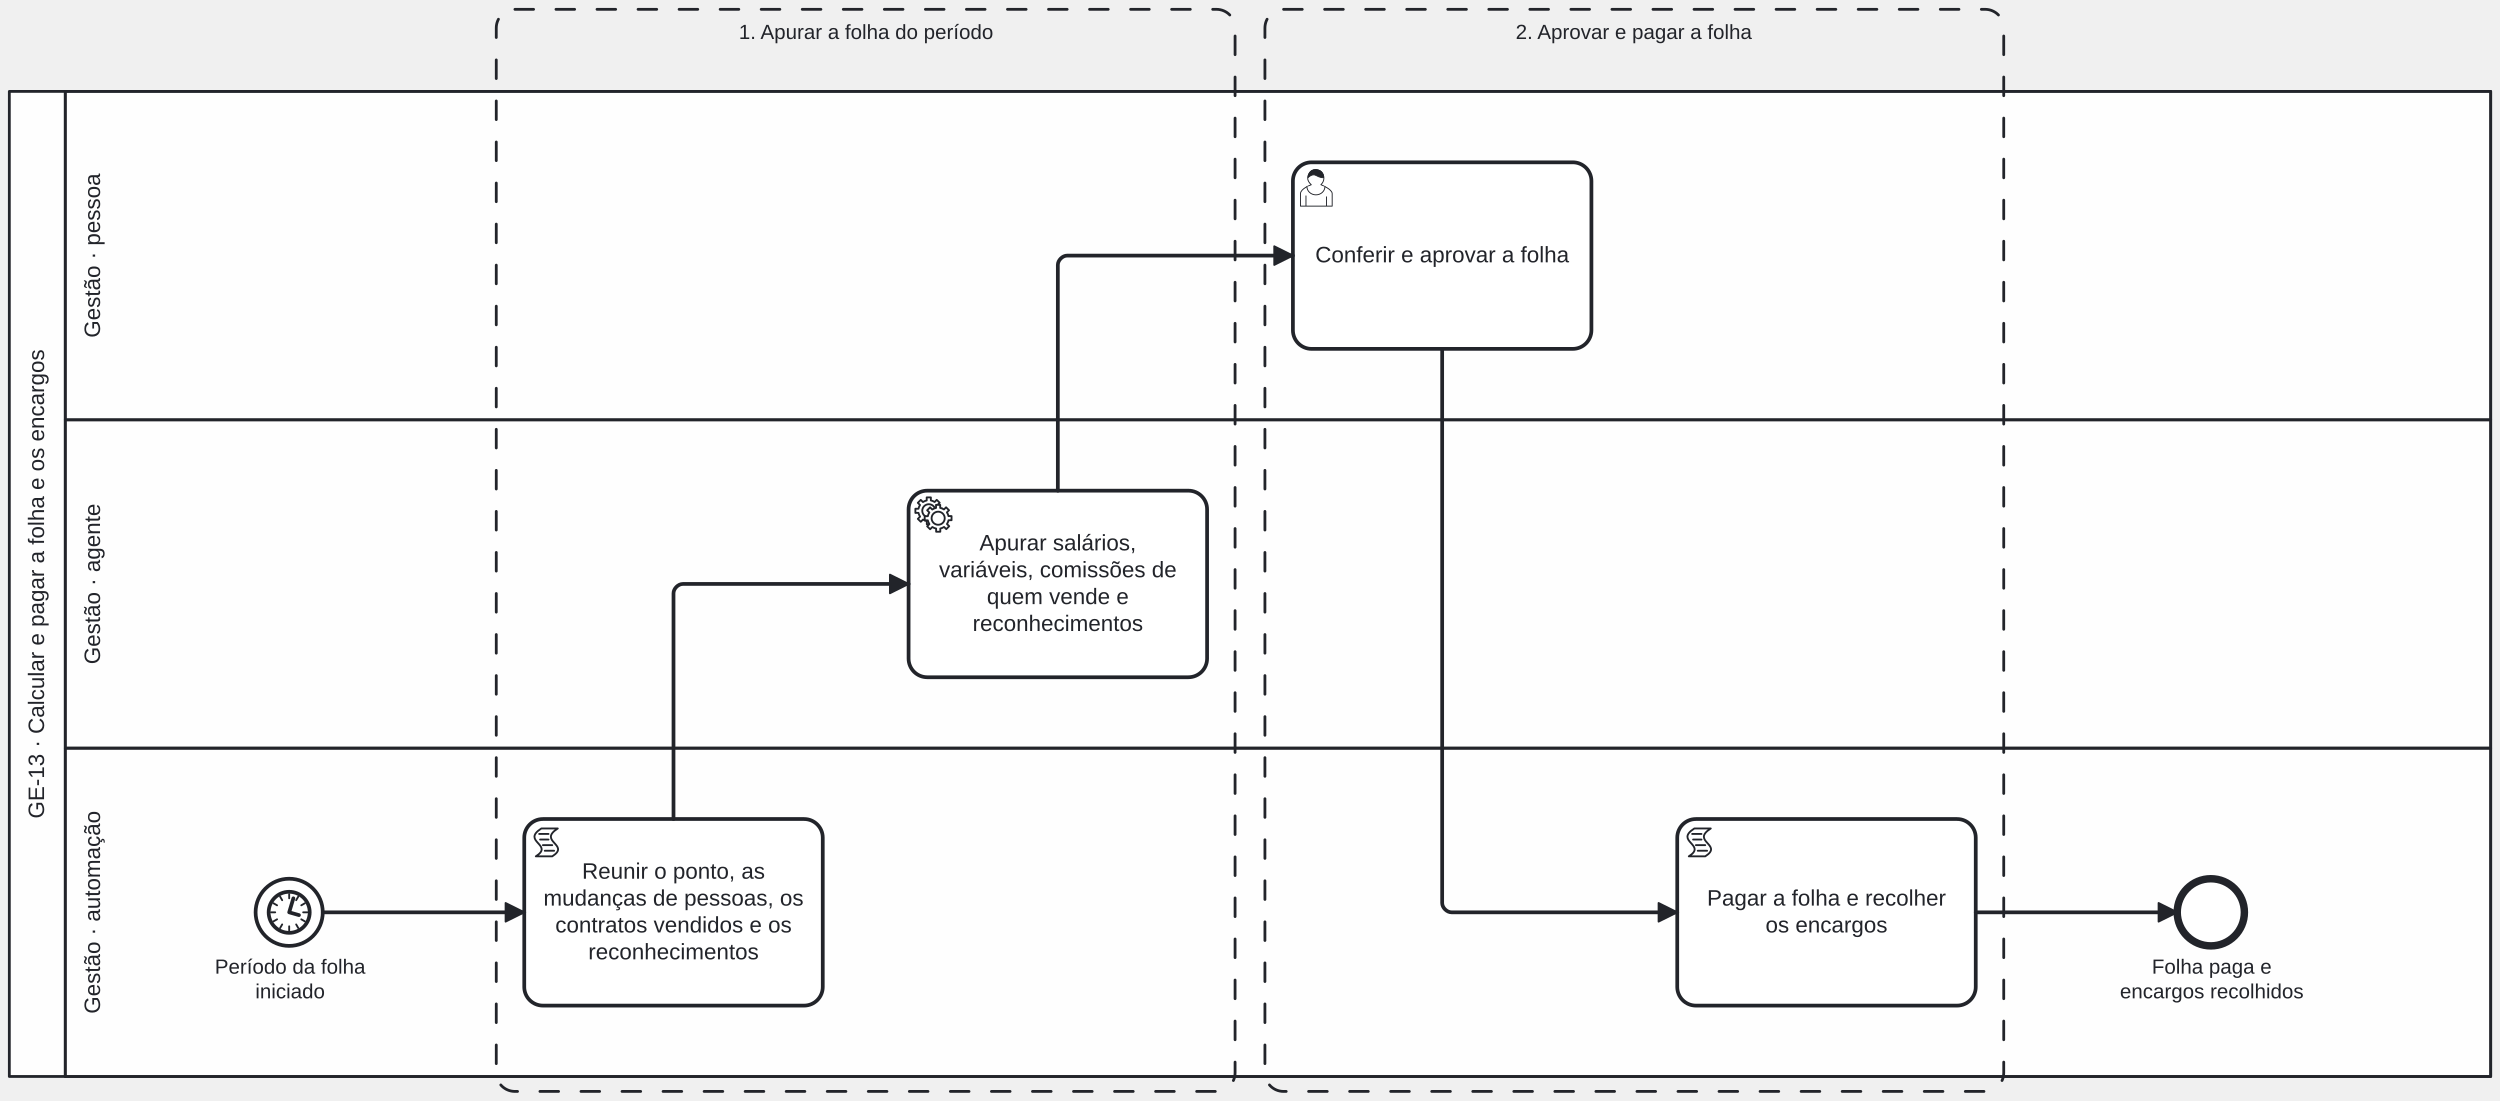
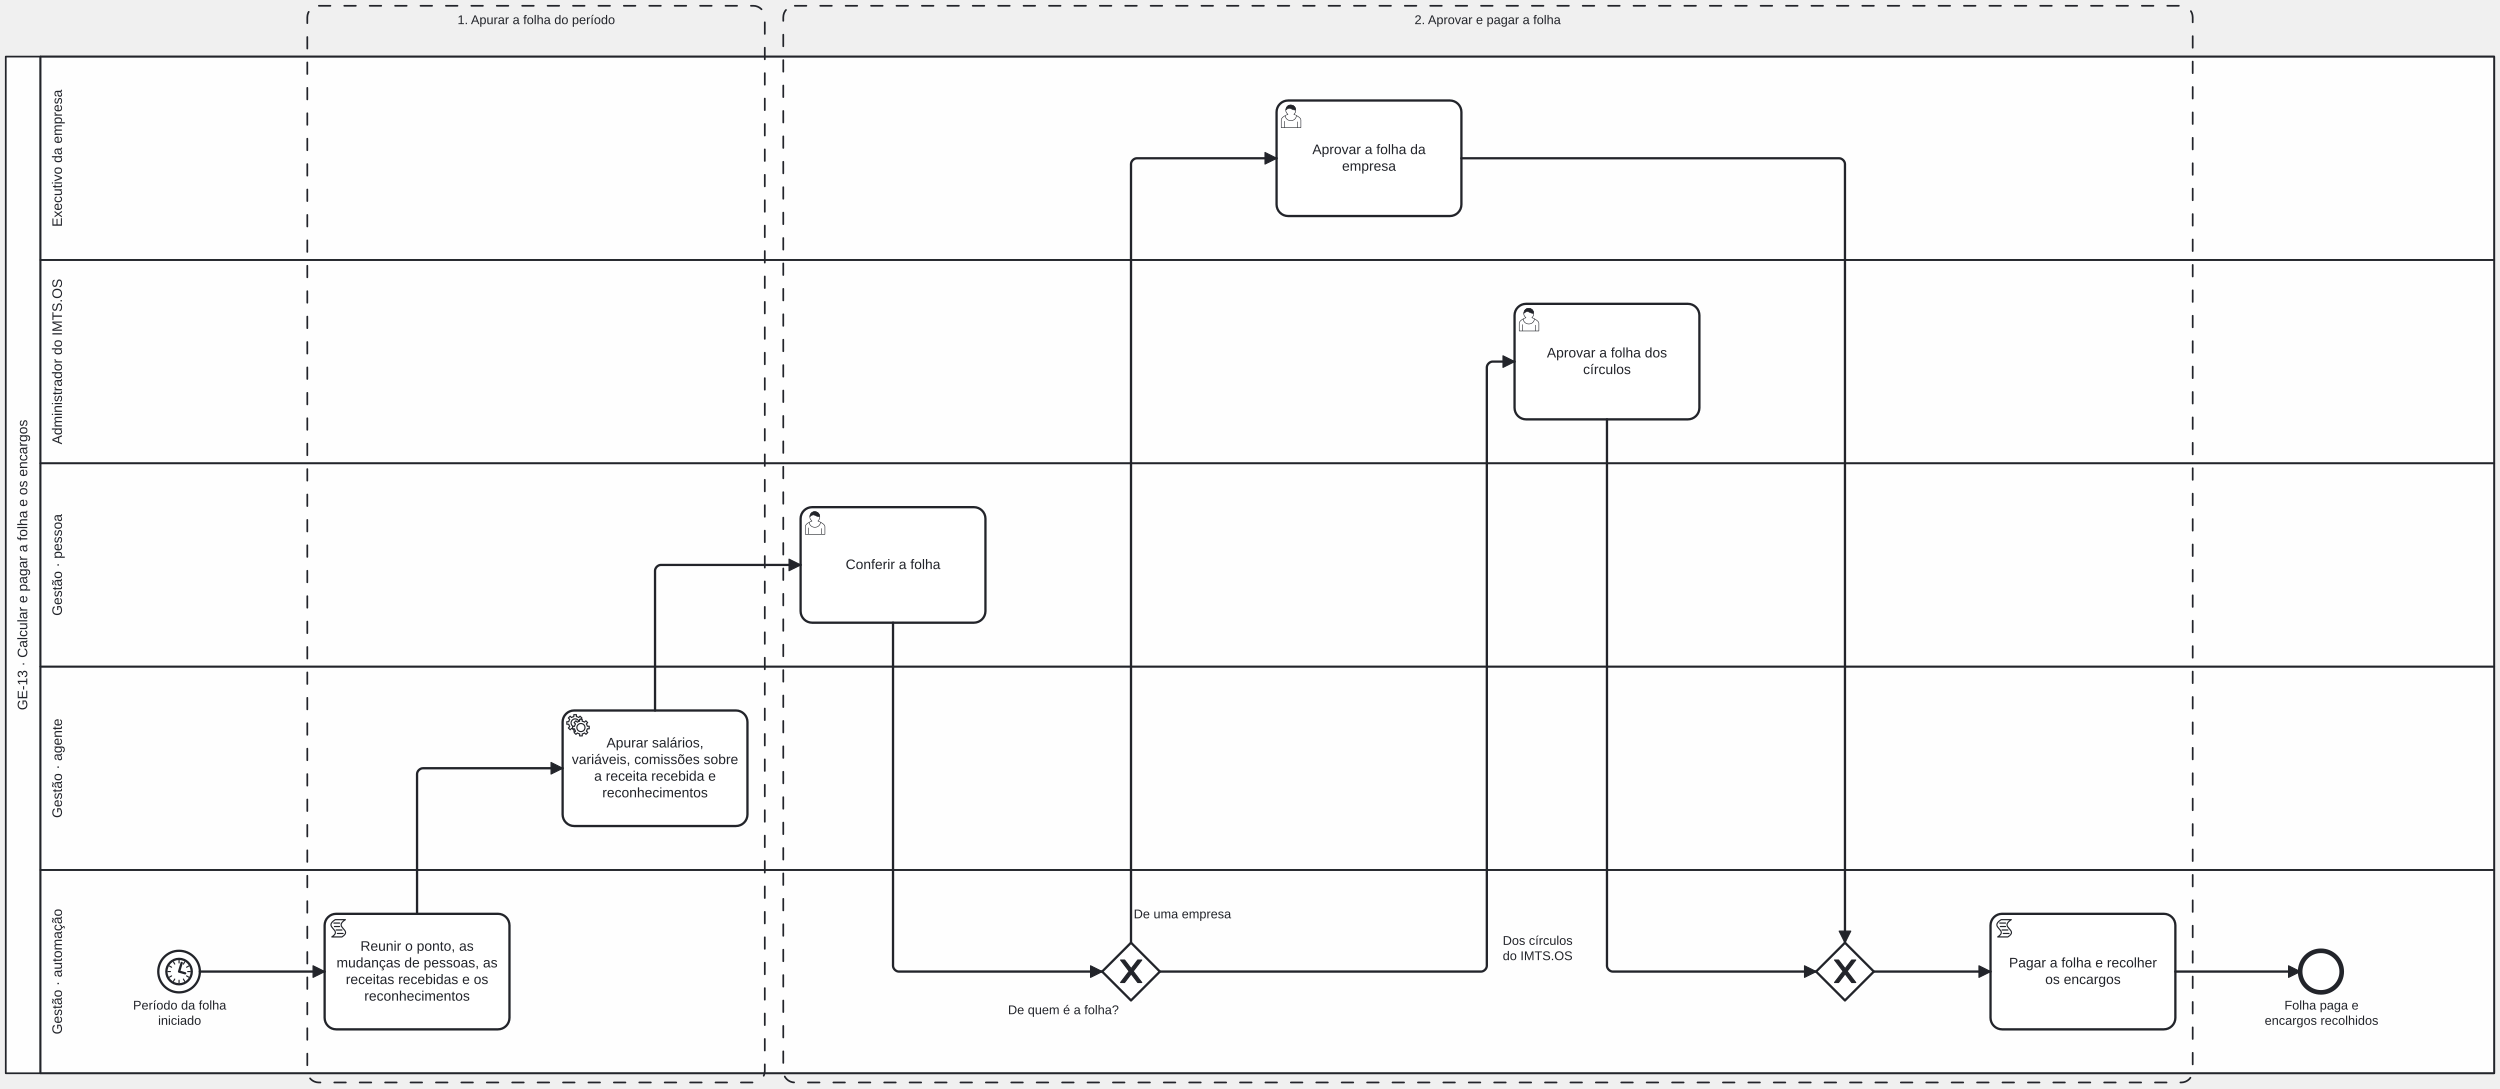
- <svg xmlns="http://www.w3.org/2000/svg" width="1340" height="590" viewBox="-5 -49 1340 590" version="1.1">
+ <svg xmlns="http://www.w3.org/2000/svg" width="2164" height="942" viewBox="-5 -49 2164 942" version="1.1">
  <g class="djs-group">
    <g class="djs-element djs-shape" data-element-id="Participant_GE13" transform="matrix(1 0 0 1 0 0)" style="display: block;">
      <g class="djs-visual">
-         <rect x="0" y="0" width="1330" height="528" rx="0" ry="0" style="stroke-linecap: round; stroke-linejoin: round; stroke: rgb(34, 36, 42); stroke-width: 1.5px; fill: white; fill-opacity: 0.95;" />
-         <path style="fill: none; stroke-linecap: round; stroke-linejoin: round; stroke: rgb(34, 36, 42); stroke-width: 1.5px;" d="M30,0L30,528" />
-         <text lineHeight="1.2" class="djs-label" transform="matrix(-1.83697e-16 -1 1 -1.83697e-16 0 528)" style="font-family: Arial, sans-serif; font-size: 12px; font-weight: normal; fill: rgb(34, 36, 42);">
-           <tspan x="138.264" y="18.6">GE-13 · Calcular e pagar a folha e os encargos</tspan>
+         <rect x="0" y="0" width="2154" height="880" rx="0" ry="0" style="stroke-linecap: round; stroke-linejoin: round; stroke: rgb(34, 36, 42); stroke-width: 1.5px; fill: white; fill-opacity: 0.95;" />
+         <path style="fill: none; stroke-linecap: round; stroke-linejoin: round; stroke: rgb(34, 36, 42); stroke-width: 1.5px;" d="M30,0L30,880" />
+         <text lineHeight="1.2" class="djs-label" transform="matrix(-1.83697e-16 -1 1 -1.83697e-16 0 880)" style="font-family: Arial, sans-serif; font-size: 12px; font-weight: normal; fill: rgb(34, 36, 42);">
+           <tspan x="314.264" y="18.6">GE-13 · Calcular e pagar a folha e os encargos</tspan>
        </text>
      </g>
-       <rect class="djs-hit djs-hit-all" x="0" y="0" width="1330" height="528" style="fill: none; stroke-opacity: 0; stroke: white; stroke-width: 15px;" />
+       <rect class="djs-hit djs-hit-all" x="0" y="0" width="2154" height="880" style="fill: none; stroke-opacity: 0; stroke: white; stroke-width: 15px;" />
    </g>
    <g class="djs-children">
      <g class="djs-group">
-         <g class="djs-element djs-shape" data-element-id="Lane_GE13_GER" transform="matrix(1 0 0 1 30 352)" style="display: block;">
-           <g class="djs-visual">
-             <rect x="0" y="0" width="1300" height="176" rx="0" ry="0" style="stroke-linecap: round; stroke-linejoin: round; stroke: rgb(34, 36, 42); stroke-width: 1.5px; fill: white; fill-opacity: 0.25;" />
+         <g class="djs-element djs-shape" data-element-id="Lane_GE13_GER" transform="matrix(1 0 0 1 30 704)" style="display: block;">
+           <g class="djs-visual">
+             <rect x="0" y="0" width="2124" height="176" rx="0" ry="0" style="stroke-linecap: round; stroke-linejoin: round; stroke: rgb(34, 36, 42); stroke-width: 1.5px; fill: white; fill-opacity: 0.25;" />
            <text lineHeight="1.2" class="djs-label" transform="matrix(-1.83697e-16 -1 1 -1.83697e-16 0 176)" style="font-family: Arial, sans-serif; font-size: 12px; font-weight: normal; fill: rgb(34, 36, 42);">
              <tspan x="33.637" y="18.6">Gestão · automação</tspan>
            </text>
          </g>
-           <rect class="djs-hit djs-hit-all" x="0" y="0" width="1300" height="176" style="fill: none; stroke-opacity: 0; stroke: white; stroke-width: 15px;" />
-         </g>
-       </g>
-       <g class="djs-group">
-         <g class="djs-element djs-shape" data-element-id="Lane_GE13_GEA" transform="matrix(1 0 0 1 30 176)" style="display: block;">
-           <g class="djs-visual">
-             <rect x="0" y="0" width="1300" height="176" rx="0" ry="0" style="stroke-linecap: round; stroke-linejoin: round; stroke: rgb(34, 36, 42); stroke-width: 1.5px; fill: white; fill-opacity: 0.25;" />
+           <rect class="djs-hit djs-hit-all" x="0" y="0" width="2124" height="176" style="fill: none; stroke-opacity: 0; stroke: white; stroke-width: 15px;" />
+         </g>
+       </g>
+       <g class="djs-group">
+         <g class="djs-element djs-shape" data-element-id="Lane_GE13_GEA" transform="matrix(1 0 0 1 30 528)" style="display: block;">
+           <g class="djs-visual">
+             <rect x="0" y="0" width="2124" height="176" rx="0" ry="0" style="stroke-linecap: round; stroke-linejoin: round; stroke: rgb(34, 36, 42); stroke-width: 1.5px; fill: white; fill-opacity: 0.25;" />
            <text lineHeight="1.2" class="djs-label" transform="matrix(-1.83697e-16 -1 1 -1.83697e-16 0 176)" style="font-family: Arial, sans-serif; font-size: 12px; font-weight: normal; fill: rgb(34, 36, 42);">
              <tspan x="44.972" y="18.6">Gestão · agente</tspan>
            </text>
          </g>
-           <rect class="djs-hit djs-hit-all" x="0" y="0" width="1300" height="176" style="fill: none; stroke-opacity: 0; stroke: white; stroke-width: 15px;" />
-         </g>
-       </g>
-       <g class="djs-group">
-         <g class="djs-element djs-shape" data-element-id="Lane_GE13_GEP" transform="matrix(1 0 0 1 30 0)" style="display: block;">
-           <g class="djs-visual">
-             <rect x="0" y="0" width="1300" height="176" rx="0" ry="0" style="stroke-linecap: round; stroke-linejoin: round; stroke: rgb(34, 36, 42); stroke-width: 1.5px; fill: white; fill-opacity: 0.25;" />
+           <rect class="djs-hit djs-hit-all" x="0" y="0" width="2124" height="176" style="fill: none; stroke-opacity: 0; stroke: white; stroke-width: 15px;" />
+         </g>
+       </g>
+       <g class="djs-group">
+         <g class="djs-element djs-shape" data-element-id="Lane_GE13_GEP" transform="matrix(1 0 0 1 30 352)" style="display: block;">
+           <g class="djs-visual">
+             <rect x="0" y="0" width="2124" height="176" rx="0" ry="0" style="stroke-linecap: round; stroke-linejoin: round; stroke: rgb(34, 36, 42); stroke-width: 1.5px; fill: white; fill-opacity: 0.25;" />
            <text lineHeight="1.2" class="djs-label" transform="matrix(-1.83697e-16 -1 1 -1.83697e-16 0 176)" style="font-family: Arial, sans-serif; font-size: 12px; font-weight: normal; fill: rgb(34, 36, 42);">
              <tspan x="43.976" y="18.6">Gestão · pessoa</tspan>
            </text>
          </g>
-           <rect class="djs-hit djs-hit-all" x="0" y="0" width="1300" height="176" style="fill: none; stroke-opacity: 0; stroke: white; stroke-width: 15px;" />
-         </g>
-       </g>
-       <g class="djs-group">
-         <g class="djs-element djs-shape" data-element-id="GE13_S1" transform="matrix(1 0 0 1 132 422)" style="display: block;">
+           <rect class="djs-hit djs-hit-all" x="0" y="0" width="2124" height="176" style="fill: none; stroke-opacity: 0; stroke: white; stroke-width: 15px;" />
+         </g>
+       </g>
+       <g class="djs-group">
+         <g class="djs-element djs-shape" data-element-id="Lane_GE13_ADM" transform="matrix(1 0 0 1 30 176)" style="display: block;">
+           <g class="djs-visual">
+             <rect x="0" y="0" width="2124" height="176" rx="0" ry="0" style="stroke-linecap: round; stroke-linejoin: round; stroke: rgb(34, 36, 42); stroke-width: 1.5px; fill: white; fill-opacity: 0.25;" />
+             <text lineHeight="1.2" class="djs-label" transform="matrix(-1.83697e-16 -1 1 -1.83697e-16 0 176)" style="font-family: Arial, sans-serif; font-size: 12px; font-weight: normal; fill: rgb(34, 36, 42);">
+               <tspan x="16.311" y="18.6">Administrador do IMTS.OS</tspan>
+             </text>
+           </g>
+           <rect class="djs-hit djs-hit-all" x="0" y="0" width="2124" height="176" style="fill: none; stroke-opacity: 0; stroke: white; stroke-width: 15px;" />
+         </g>
+       </g>
+       <g class="djs-group">
+         <g class="djs-element djs-shape" data-element-id="Lane_GE13_EXE" transform="matrix(1 0 0 1 30 0)" style="display: block;">
+           <g class="djs-visual">
+             <rect x="0" y="0" width="2124" height="176" rx="0" ry="0" style="stroke-linecap: round; stroke-linejoin: round; stroke: rgb(34, 36, 42); stroke-width: 1.5px; fill: white; fill-opacity: 0.25;" />
+             <text lineHeight="1.2" class="djs-label" transform="matrix(-1.83697e-16 -1 1 -1.83697e-16 0 176)" style="font-family: Arial, sans-serif; font-size: 12px; font-weight: normal; fill: rgb(34, 36, 42);">
+               <tspan x="28.636" y="18.6">Executivo da empresa</tspan>
+             </text>
+           </g>
+           <rect class="djs-hit djs-hit-all" x="0" y="0" width="2124" height="176" style="fill: none; stroke-opacity: 0; stroke: white; stroke-width: 15px;" />
+         </g>
+       </g>
+       <g class="djs-group">
+         <g class="djs-element djs-shape" data-element-id="GE13_S1" transform="matrix(1 0 0 1 132 774)" style="display: block;">
          <g class="djs-visual">
            <circle cx="18" cy="18" r="18" style="stroke-linecap: round; stroke-linejoin: round; stroke: rgb(34, 36, 42); stroke-width: 2px; fill: white; fill-opacity: 0.95;" />
            <circle cx="18" cy="18" r="11" style="stroke-linecap: round; stroke-linejoin: round; stroke: rgb(34, 36, 42); stroke-width: 2px; fill: white;" />
            <path d="M 18,18 l 2.25,-7.5 m -2.25,7.5 l 5.25,1.5 " style="fill: none; stroke-linecap: round; stroke-linejoin: round; stroke: rgb(34, 36, 42); stroke-width: 2px;" />
            <path transform="rotate(0,18,18)" d="M 18,18 m 0,7.5 l -0,2.25 " style="fill: none; stroke-linecap: round; stroke-linejoin: round; stroke: rgb(34, 36, 42); stroke-width: 1px;" />
            <path transform="rotate(30,18,18)" d="M 18,18 m 0,7.5 l -0,2.25 " style="fill: none; stroke-linecap: round; stroke-linejoin: round; stroke: rgb(34, 36, 42); stroke-width: 1px;" />
            <path transform="rotate(60,18,18)" d="M 18,18 m 0,7.5 l -0,2.25 " style="fill: none; stroke-linecap: round; stroke-linejoin: round; stroke: rgb(34, 36, 42); stroke-width: 1px;" />
            <path transform="rotate(90,18,18)" d="M 18,18 m 0,7.5 l -0,2.25 " style="fill: none; stroke-linecap: round; stroke-linejoin: round; stroke: rgb(34, 36, 42); stroke-width: 1px;" />
            <path transform="rotate(120,18,18)" d="M 18,18 m 0,7.5 l -0,2.25 " style="fill: none; stroke-linecap: round; stroke-linejoin: round; stroke: rgb(34, 36, 42); stroke-width: 1px;" />
            <path transform="rotate(150,18,18)" d="M 18,18 m 0,7.5 l -0,2.25 " style="fill: none; stroke-linecap: round; stroke-linejoin: round; stroke: rgb(34, 36, 42); stroke-width: 1px;" />
            <path transform="rotate(180,18,18)" d="M 18,18 m 0,7.5 l -0,2.25 " style="fill: none; stroke-linecap: round; stroke-linejoin: round; stroke: rgb(34, 36, 42); stroke-width: 1px;" />
            <path transform="rotate(210,18,18)" d="M 18,18 m 0,7.5 l -0,2.25 " style="fill: none; stroke-linecap: round; stroke-linejoin: round; stroke: rgb(34, 36, 42); stroke-width: 1px;" />
            <path transform="rotate(240,18,18)" d="M 18,18 m 0,7.5 l -0,2.25 " style="fill: none; stroke-linecap: round; stroke-linejoin: round; stroke: rgb(34, 36, 42); stroke-width: 1px;" />
            <path transform="rotate(270,18,18)" d="M 18,18 m 0,7.5 l -0,2.25 " style="fill: none; stroke-linecap: round; stroke-linejoin: round; stroke: rgb(34, 36, 42); stroke-width: 1px;" />
            <path transform="rotate(300,18,18)" d="M 18,18 m 0,7.5 l -0,2.25 " style="fill: none; stroke-linecap: round; stroke-linejoin: round; stroke: rgb(34, 36, 42); stroke-width: 1px;" />
            <path transform="rotate(330,18,18)" d="M 18,18 m 0,7.5 l -0,2.25 " style="fill: none; stroke-linecap: round; stroke-linejoin: round; stroke: rgb(34, 36, 42); stroke-width: 1px;" />
          </g>
          <rect class="djs-hit djs-hit-all" x="0" y="0" width="36" height="36" style="fill: none; stroke-opacity: 0; stroke: white; stroke-width: 15px;" />
        </g>
      </g>
      <g class="djs-group">
-         <g class="djs-element djs-shape" data-element-id="GE13_S1_label" transform="matrix(1 0 0 1 110 463)" style="display: block;">
+         <g class="djs-element djs-shape" data-element-id="GE13_S1_label" transform="matrix(1 0 0 1 110 815)" style="display: block;">
          <g class="djs-visual">
            <text lineHeight="1.2" class="djs-label" style="font-family: Arial, sans-serif; font-size: 11px; font-weight: normal; fill: rgb(34, 36, 42);">
              <tspan x="0.136" y="9.9">Período da folha</tspan>
              <tspan x="21.849" y="23.1">iniciado</tspan>
            </text>
          </g>
          <rect class="djs-hit djs-hit-all" x="0" y="0" width="81" height="27" style="fill: none; stroke-opacity: 0; stroke: white; stroke-width: 15px;" />
        </g>
      </g>
      <g class="djs-group">
-         <g class="djs-element djs-shape" data-element-id="GE13_E1_T1" transform="matrix(1 0 0 1 276 390)" style="display: block;">
+         <g class="djs-element djs-shape" data-element-id="GE13_E1_T1" transform="matrix(1 0 0 1 276 742)" style="display: block;">
          <g class="djs-visual">
            <rect x="0" y="0" width="160" height="100" rx="10" ry="10" style="stroke-linecap: round; stroke-linejoin: round; stroke: rgb(34, 36, 42); stroke-width: 2px; fill: white; fill-opacity: 0.95;" />
            <text lineHeight="1.2" class="djs-label" style="font-family: Arial, sans-serif; font-size: 12px; font-weight: normal; fill: rgb(34, 36, 42);">
              <tspan x="30.969" y="32">Reunir o ponto, as </tspan>
-               <tspan x="10.291" y="46.4">mudanças de pessoas, os </tspan>
-               <tspan x="16.628" y="60.8">contratos vendidos e os </tspan>
+               <tspan x="10.291" y="46.4">mudanças de pessoas, as </tspan>
+               <tspan x="18.301" y="60.8">receitas recebidas e os </tspan>
              <tspan x="34.309" y="75.2">reconhecimentos</tspan>
            </text>
            <path d="m 15,20 c 9.967,-6.273 -8.001,-7.919 2.969,-14.938 l -8.803,0 c -10.97,7.019 6.998,8.665 -2.969,14.938 z m -7,-12 l 5,0 m -4.5,3 l 4.5,0 m -3,3 l 5,0m -4,3 l 5,0" style="fill: white; stroke-linecap: round; stroke-linejoin: round; stroke: rgb(34, 36, 42); stroke-width: 1px;" />
          </g>
          <rect class="djs-hit djs-hit-all" x="0" y="0" width="160" height="100" style="fill: none; stroke-opacity: 0; stroke: white; stroke-width: 15px;" />
        </g>
      </g>
      <g class="djs-group">
-         <g class="djs-element djs-shape" data-element-id="GE13_E1_T2" transform="matrix(1 0 0 1 482 214)" style="display: block;">
+         <g class="djs-element djs-shape" data-element-id="GE13_E1_T2" transform="matrix(1 0 0 1 482 566)" style="display: block;">
          <g class="djs-visual">
            <rect x="0" y="0" width="160" height="100" rx="10" ry="10" style="stroke-linecap: round; stroke-linejoin: round; stroke: rgb(34, 36, 42); stroke-width: 2px; fill: white; fill-opacity: 0.95;" />
            <text lineHeight="1.2" class="djs-label" style="font-family: Arial, sans-serif; font-size: 12px; font-weight: normal; fill: rgb(34, 36, 42);">
              <tspan x="37.982" y="32">Apurar salários, </tspan>
-               <tspan x="16.309" y="46.4">variáveis, comissões de </tspan>
-               <tspan x="41.973" y="60.8">quem vende e </tspan>
+               <tspan x="7.974" y="46.4">variáveis, comissões sobre</tspan>
+               <tspan x="27.301" y="60.8">a receita recebida e </tspan>
              <tspan x="34.309" y="75.2">reconhecimentos</tspan>
            </text>
            <circle cx="5" cy="5" r="5" transform="translate(6, 6)" style="stroke-linecap: round; stroke-linejoin: round; stroke: none; stroke-width: 2px; fill: white;" />
            <path d="m 12,18 v -1.713 c 0.352,-0.07 0.704,-0.178 1.048,-0.321 0.344,-0.145 0.666,-0.321 0.966,-0.521 l 1.194,1.18 1.567,-1.577 -1.195,-1.18 c 0.403,-0.614 0.683,-1.299 0.825,-2.018 l 1.622,-0.01 v -2.22 l -1.637,0.01 c -0.073,-0.352 -0.178,-0.7 -0.324,-1.044 -0.145,-0.344 -0.321,-0.664 -0.523,-0.962 l 1.131,-1.136 -1.583,-1.563 -1.13,1.136 c -0.614,-0.401 -1.303,-0.681 -2.023,-0.822 l 0.009,-1.619 h -2.241 l 0.004,1.631 c -0.354,0.074 -0.705,0.18 -1.05,0.324 -0.344,0.144 -0.665,0.321 -0.964,0.52 l -1.17,-1.158 -1.567,1.579 1.168,1.157 c -0.403,0.613 -0.683,1.298 -0.825,2.017 l -1.659,0.003 v 2.222 l 1.672,-0.006 c 0.073,0.351 0.18,0.702 0.324,1.045 0.145,0.344 0.321,0.664 0.523,0.961 l -1.199,1.197 1.584,1.56 1.196,-1.193 c 0.614,0.403 1.303,0.682 2.023,0.823 l 7.19e-4,1.699 h 2.227 z m 0.221,-3.996 c -1.789,0.75 -3.858,-0.093 -4.61,-1.874 -0.752,-1.783 0.091,-3.846 1.88,-4.596 1.788,-0.749 3.857,0.093 4.609,1.874 0.752,1.782 -0.091,3.846 -1.88,4.596 z" style="fill: white; stroke-linecap: round; stroke-linejoin: round; stroke: rgb(34, 36, 42); stroke-width: 1px;" />
            <circle cx="5" cy="5" r="5" transform="translate(11, 10)" style="stroke-linecap: round; stroke-linejoin: round; stroke: none; stroke-width: 2px; fill: white;" />
            <path d="m 17,22 v -1.713 c 0.352,-0.07 0.704,-0.178 1.048,-0.321 0.344,-0.145 0.666,-0.321 0.966,-0.521 l 1.194,1.18 1.567,-1.577 -1.195,-1.18 c 0.403,-0.614 0.683,-1.299 0.825,-2.018 l 1.622,-0.01 v -2.22 l -1.637,0.01 c -0.073,-0.352 -0.178,-0.7 -0.324,-1.044 -0.145,-0.344 -0.321,-0.664 -0.523,-0.962 l 1.131,-1.136 -1.583,-1.563 -1.13,1.136 c -0.614,-0.401 -1.303,-0.681 -2.023,-0.822 l 0.009,-1.619 h -2.241 l 0.004,1.631 c -0.354,0.074 -0.705,0.18 -1.05,0.324 -0.344,0.144 -0.665,0.321 -0.964,0.52 l -1.17,-1.158 -1.567,1.579 1.168,1.157 c -0.403,0.613 -0.683,1.298 -0.825,2.017 l -1.659,0.003 v 2.222 l 1.672,-0.006 c 0.073,0.351 0.18,0.702 0.324,1.045 0.145,0.344 0.321,0.664 0.523,0.961 l -1.199,1.197 1.584,1.56 1.196,-1.193 c 0.614,0.403 1.303,0.682 2.023,0.823 l 7.19e-4,1.699 h 2.227 z m 0.221,-3.996 c -1.789,0.75 -3.858,-0.093 -4.61,-1.874 -0.752,-1.783 0.091,-3.846 1.88,-4.596 1.788,-0.749 3.857,0.093 4.609,1.874 0.752,1.782 -0.091,3.846 -1.88,4.596 z" style="fill: white; stroke-linecap: round; stroke-linejoin: round; stroke: rgb(34, 36, 42); stroke-width: 1px;" />
          </g>
          <rect class="djs-hit djs-hit-all" x="0" y="0" width="160" height="100" style="fill: none; stroke-opacity: 0; stroke: white; stroke-width: 15px;" />
        </g>
      </g>
      <g class="djs-group">
-         <g class="djs-element djs-shape" data-element-id="GE13_E2_T1" transform="matrix(1 0 0 1 688 38)" style="display: block;">
-           <g class="djs-visual">
-             <rect x="0" y="0" width="160" height="100" rx="10" ry="10" style="stroke-linecap: round; stroke-linejoin: round; stroke: rgb(34, 36, 42); stroke-width: 2px; fill: white; fill-opacity: 0.95;" />
-             <text lineHeight="1.2" class="djs-label" style="font-family: Arial, sans-serif; font-size: 12px; font-weight: normal; fill: rgb(34, 36, 42);">
-               <tspan x="11.964" y="53.6">Conferir e aprovar a folha</tspan>
+         <g class="djs-element djs-shape" data-element-id="GE13_E2_T1" transform="matrix(1 0 0 1 688 390)" style="display: block;">
+           <g class="djs-visual">
+             <rect x="0" y="0" width="160" height="100" rx="10" ry="10" style="stroke-linecap: round; stroke-linejoin: round; stroke: rgb(34, 36, 42); stroke-width: 2px; fill: white; fill-opacity: 0.95;" />
+             <text lineHeight="1.2" class="djs-label" style="font-family: Arial, sans-serif; font-size: 12px; font-weight: normal; fill: rgb(34, 36, 42);">
+               <tspan x="38.979" y="53.6">Conferir a folha</tspan>
            </text>
            <path d="m 15,12 c 0.909,-0.845 1.594,-2.049 1.594,-3.385 0,-2.554 -1.805,-4.622 -4.357,-4.622 -2.552,0 -4.288,2.068 -4.288,4.622 0,1.348 0.974,2.562 1.896,3.405 -0.529,0.187 -5.669,2.097 -5.794,4.756 v 6.718 h 17 v -6.718 c 0,-2.298 -5.528,-4.595 -6.051,-4.776 zm -8,6 l 0,5.5 m 11,0 l 0,-5" style="fill: white; stroke-linecap: round; stroke-linejoin: round; stroke: rgb(34, 36, 42); stroke-width: 0.5px;" />
            <path d="m 15,12 m 2.162,1.009 c 0,2.447 -2.158,4.431 -4.821,4.431 -2.665,0 -4.822,-1.981 -4.822,-4.431 " style="fill: white; stroke-linecap: round; stroke-linejoin: round; stroke: rgb(34, 36, 42); stroke-width: 0.5px;" />
            <path d="m 15,12 m -6.9,-3.80 c 0,0 2.251,-2.358 4.274,-1.177 2.024,1.181 4.221,1.537 4.124,0.965 -0.098,-0.57 -0.117,-3.791 -4.191,-4.136 -3.575,0.001 -4.208,3.367 -4.207,4.348 z" style="fill: rgb(34, 36, 42); stroke-linecap: round; stroke-linejoin: round; stroke: rgb(34, 36, 42); stroke-width: 0.5px;" />
          </g>
          <rect class="djs-hit djs-hit-all" x="0" y="0" width="160" height="100" style="fill: none; stroke-opacity: 0; stroke: white; stroke-width: 15px;" />
        </g>
      </g>
      <g class="djs-group">
-         <g class="djs-element djs-shape" data-element-id="GE13_E2_T2" transform="matrix(1 0 0 1 894 390)" style="display: block;">
+         <g class="djs-element djs-shape" data-element-id="GE13_E2_G1" transform="matrix(1 0 0 1 949 767)" style="display: block;">
+           <g class="djs-visual">
+             <polygon points="25,0 50,25 25,50 0,25" style="stroke-linecap: round; stroke-linejoin: round; stroke: rgb(34, 36, 42); stroke-width: 2px; fill: white; fill-opacity: 0.95;" />
+             <path d="m 16,15 7.429,9.714 -7.429,9.714 3.429,0 5.714,-7.464 5.714,7.464 3.429,0 -7.429,-9.714 7.429,-9.714 -3.429,0 -5.714,7.464 -5.714,-7.464 -3.429,0 z" style="fill: rgb(34, 36, 42); stroke-linecap: round; stroke-linejoin: round; stroke: rgb(34, 36, 42); stroke-width: 1px;" />
+           </g>
+           <rect class="djs-hit djs-hit-all" x="0" y="0" width="50" height="50" style="fill: none; stroke-opacity: 0; stroke: white; stroke-width: 15px;" />
+         </g>
+       </g>
+       <g class="djs-group">
+         <g class="djs-element djs-shape" data-element-id="GE13_E2_G1_label" transform="matrix(1 0 0 1 867 819)" style="display: block;">
+           <g class="djs-visual">
+             <text lineHeight="1.2" class="djs-label" style="font-family: Arial, sans-serif; font-size: 11px; font-weight: normal; fill: rgb(34, 36, 42);">
+               <tspan x="0.496" y="9.9">De quem é a folha?</tspan>
+             </text>
+           </g>
+           <rect class="djs-hit djs-hit-all" x="0" y="0" width="97" height="14" style="fill: none; stroke-opacity: 0; stroke: white; stroke-width: 15px;" />
+         </g>
+       </g>
+       <g class="djs-group">
+         <g class="djs-element djs-shape" data-element-id="GE13_E2_T2" transform="matrix(1 0 0 1 1100 38)" style="display: block;">
+           <g class="djs-visual">
+             <rect x="0" y="0" width="160" height="100" rx="10" ry="10" style="stroke-linecap: round; stroke-linejoin: round; stroke: rgb(34, 36, 42); stroke-width: 2px; fill: white; fill-opacity: 0.95;" />
+             <text lineHeight="1.2" class="djs-label" style="font-family: Arial, sans-serif; font-size: 12px; font-weight: normal; fill: rgb(34, 36, 42);">
+               <tspan x="30.969" y="46.4">Aprovar a folha da </tspan>
+               <tspan x="56.656" y="60.8">empresa</tspan>
+             </text>
+             <path d="m 15,12 c 0.909,-0.845 1.594,-2.049 1.594,-3.385 0,-2.554 -1.805,-4.622 -4.357,-4.622 -2.552,0 -4.288,2.068 -4.288,4.622 0,1.348 0.974,2.562 1.896,3.405 -0.529,0.187 -5.669,2.097 -5.794,4.756 v 6.718 h 17 v -6.718 c 0,-2.298 -5.528,-4.595 -6.051,-4.776 zm -8,6 l 0,5.5 m 11,0 l 0,-5" style="fill: white; stroke-linecap: round; stroke-linejoin: round; stroke: rgb(34, 36, 42); stroke-width: 0.5px;" />
+             <path d="m 15,12 m 2.162,1.009 c 0,2.447 -2.158,4.431 -4.821,4.431 -2.665,0 -4.822,-1.981 -4.822,-4.431 " style="fill: white; stroke-linecap: round; stroke-linejoin: round; stroke: rgb(34, 36, 42); stroke-width: 0.5px;" />
+             <path d="m 15,12 m -6.9,-3.80 c 0,0 2.251,-2.358 4.274,-1.177 2.024,1.181 4.221,1.537 4.124,0.965 -0.098,-0.57 -0.117,-3.791 -4.191,-4.136 -3.575,0.001 -4.208,3.367 -4.207,4.348 z" style="fill: rgb(34, 36, 42); stroke-linecap: round; stroke-linejoin: round; stroke: rgb(34, 36, 42); stroke-width: 0.5px;" />
+           </g>
+           <rect class="djs-hit djs-hit-all" x="0" y="0" width="160" height="100" style="fill: none; stroke-opacity: 0; stroke: white; stroke-width: 15px;" />
+         </g>
+       </g>
+       <g class="djs-group">
+         <g class="djs-element djs-shape" data-element-id="GE13_E2_T3" transform="matrix(1 0 0 1 1306 214)" style="display: block;">
+           <g class="djs-visual">
+             <rect x="0" y="0" width="160" height="100" rx="10" ry="10" style="stroke-linecap: round; stroke-linejoin: round; stroke: rgb(34, 36, 42); stroke-width: 2px; fill: white; fill-opacity: 0.95;" />
+             <text lineHeight="1.2" class="djs-label" style="font-family: Arial, sans-serif; font-size: 12px; font-weight: normal; fill: rgb(34, 36, 42);">
+               <tspan x="27.969" y="46.4">Aprovar a folha dos </tspan>
+               <tspan x="59.328" y="60.8">círculos</tspan>
+             </text>
+             <path d="m 15,12 c 0.909,-0.845 1.594,-2.049 1.594,-3.385 0,-2.554 -1.805,-4.622 -4.357,-4.622 -2.552,0 -4.288,2.068 -4.288,4.622 0,1.348 0.974,2.562 1.896,3.405 -0.529,0.187 -5.669,2.097 -5.794,4.756 v 6.718 h 17 v -6.718 c 0,-2.298 -5.528,-4.595 -6.051,-4.776 zm -8,6 l 0,5.5 m 11,0 l 0,-5" style="fill: white; stroke-linecap: round; stroke-linejoin: round; stroke: rgb(34, 36, 42); stroke-width: 0.5px;" />
+             <path d="m 15,12 m 2.162,1.009 c 0,2.447 -2.158,4.431 -4.821,4.431 -2.665,0 -4.822,-1.981 -4.822,-4.431 " style="fill: white; stroke-linecap: round; stroke-linejoin: round; stroke: rgb(34, 36, 42); stroke-width: 0.5px;" />
+             <path d="m 15,12 m -6.9,-3.80 c 0,0 2.251,-2.358 4.274,-1.177 2.024,1.181 4.221,1.537 4.124,0.965 -0.098,-0.57 -0.117,-3.791 -4.191,-4.136 -3.575,0.001 -4.208,3.367 -4.207,4.348 z" style="fill: rgb(34, 36, 42); stroke-linecap: round; stroke-linejoin: round; stroke: rgb(34, 36, 42); stroke-width: 0.5px;" />
+           </g>
+           <rect class="djs-hit djs-hit-all" x="0" y="0" width="160" height="100" style="fill: none; stroke-opacity: 0; stroke: white; stroke-width: 15px;" />
+         </g>
+       </g>
+       <g class="djs-group">
+         <g class="djs-element djs-shape" data-element-id="GE13_M1" transform="matrix(1 0 0 1 1567 767)" style="display: block;">
+           <g class="djs-visual">
+             <polygon points="25,0 50,25 25,50 0,25" style="stroke-linecap: round; stroke-linejoin: round; stroke: rgb(34, 36, 42); stroke-width: 2px; fill: white; fill-opacity: 0.95;" />
+             <path d="m 16,15 7.429,9.714 -7.429,9.714 3.429,0 5.714,-7.464 5.714,7.464 3.429,0 -7.429,-9.714 7.429,-9.714 -3.429,0 -5.714,7.464 -5.714,-7.464 -3.429,0 z" style="fill: rgb(34, 36, 42); stroke-linecap: round; stroke-linejoin: round; stroke: rgb(34, 36, 42); stroke-width: 1px;" />
+           </g>
+           <rect class="djs-hit djs-hit-all" x="0" y="0" width="50" height="50" style="fill: none; stroke-opacity: 0; stroke: white; stroke-width: 15px;" />
+         </g>
+       </g>
+       <g class="djs-group">
+         <g class="djs-element djs-shape" data-element-id="GE13_E2_T4" transform="matrix(1 0 0 1 1718 742)" style="display: block;">
          <g class="djs-visual">
            <rect x="0" y="0" width="160" height="100" rx="10" ry="10" style="stroke-linecap: round; stroke-linejoin: round; stroke: rgb(34, 36, 42); stroke-width: 2px; fill: white; fill-opacity: 0.95;" />
            <text lineHeight="1.2" class="djs-label" style="font-family: Arial, sans-serif; font-size: 12px; font-weight: normal; fill: rgb(34, 36, 42);">
              <tspan x="15.96" y="46.4">Pagar a folha e recolher </tspan>
              <tspan x="47.313" y="60.8">os encargos</tspan>
            </text>
            <path d="m 15,20 c 9.967,-6.273 -8.001,-7.919 2.969,-14.938 l -8.803,0 c -10.97,7.019 6.998,8.665 -2.969,14.938 z m -7,-12 l 5,0 m -4.5,3 l 4.5,0 m -3,3 l 5,0m -4,3 l 5,0" style="fill: white; stroke-linecap: round; stroke-linejoin: round; stroke: rgb(34, 36, 42); stroke-width: 1px;" />
          </g>
          <rect class="djs-hit djs-hit-all" x="0" y="0" width="160" height="100" style="fill: none; stroke-opacity: 0; stroke: white; stroke-width: 15px;" />
        </g>
      </g>
      <g class="djs-group">
-         <g class="djs-element djs-shape" data-element-id="GE13_F1" transform="matrix(1 0 0 1 1162 422)" style="display: block;">
+         <g class="djs-element djs-shape" data-element-id="GE13_F1" transform="matrix(1 0 0 1 1986 774)" style="display: block;">
          <g class="djs-visual">
            <circle cx="18" cy="18" r="18" style="stroke-linecap: round; stroke-linejoin: round; stroke: rgb(34, 36, 42); stroke-width: 4px; fill: white; fill-opacity: 0.95;" />
          </g>
          <rect class="djs-hit djs-hit-all" x="0" y="0" width="36" height="36" style="fill: none; stroke-opacity: 0; stroke: white; stroke-width: 15px;" />
        </g>
      </g>
      <g class="djs-group">
-         <g class="djs-element djs-shape" data-element-id="GE13_F1_label" transform="matrix(1 0 0 1 1131 463)" style="display: block;">
+         <g class="djs-element djs-shape" data-element-id="GE13_F1_label" transform="matrix(1 0 0 1 1955 815)" style="display: block;">
          <g class="djs-visual">
            <text lineHeight="1.2" class="djs-label" style="font-family: Arial, sans-serif; font-size: 11px; font-weight: normal; fill: rgb(34, 36, 42);">
              <tspan x="17.392" y="9.9">Folha paga e </tspan>
              <tspan x="0.277" y="23.1">encargos recolhidos</tspan>
            </text>
          </g>
          <rect class="djs-hit djs-hit-all" x="0" y="0" width="99" height="27" style="fill: none; stroke-opacity: 0; stroke: white; stroke-width: 15px;" />
        </g>
      </g>
      <g class="djs-group">
        <g class="djs-element djs-connection" data-element-id="GE13_Flow1" style="display: block;">
          <g class="djs-visual">
            <defs>
-               <marker id="marker-2ltqgi5j5uejkj2z7poecv6wj" viewBox="0 0 20 20" refX="11" refY="10" markerWidth="10" markerHeight="10" orient="auto">
-                 <path d="M 1 5 L 11 10 L 1 15 Z" style="stroke-linecap: round; stroke-linejoin: round; stroke: rgb(34, 36, 42); stroke-width: 1px; fill: rgb(34, 36, 42);" />
-               </marker>
-             </defs>
-             <path data-corner-radius="5" style="fill: none; stroke-linecap: round; stroke-linejoin: round; stroke: rgb(34, 36, 42); stroke-width: 2px; marker-end: url('#marker-2ltqgi5j5uejkj2z7poecv6wj');" d="M168,440L276,440" />
-           </g>
-           <path d="M168,440L276,440" class="djs-hit djs-hit-stroke" style="fill: none; stroke-opacity: 0; stroke: white; stroke-width: 15px;" />
+               <marker id="marker-ch7iqkjvy7ry8lbh1dtw38gzi" viewBox="0 0 20 20" refX="11" refY="10" markerWidth="10" markerHeight="10" orient="auto">
+                 <path d="M 1 5 L 11 10 L 1 15 Z" style="stroke-linecap: round; stroke-linejoin: round; stroke: rgb(34, 36, 42); stroke-width: 1px; fill: rgb(34, 36, 42);" />
+               </marker>
+             </defs>
+             <path data-corner-radius="5" style="fill: none; stroke-linecap: round; stroke-linejoin: round; stroke: rgb(34, 36, 42); stroke-width: 2px; marker-end: url('#marker-ch7iqkjvy7ry8lbh1dtw38gzi');" d="M168,792L276,792" />
+           </g>
+           <path d="M168,792L276,792" class="djs-hit djs-hit-stroke" style="fill: none; stroke-opacity: 0; stroke: white; stroke-width: 15px;" />
        </g>
      </g>
      <g class="djs-group">
        <g class="djs-element djs-connection" data-element-id="GE13_Flow2" style="display: block;">
          <g class="djs-visual">
            <defs>
-               <marker id="marker-4ls1y6saywaakcjyagd1ytcel" viewBox="0 0 20 20" refX="11" refY="10" markerWidth="10" markerHeight="10" orient="auto">
-                 <path d="M 1 5 L 11 10 L 1 15 Z" style="stroke-linecap: round; stroke-linejoin: round; stroke: rgb(34, 36, 42); stroke-width: 1px; fill: rgb(34, 36, 42);" />
-               </marker>
-             </defs>
-             <path data-corner-radius="5" style="fill: none; stroke-linecap: round; stroke-linejoin: round; stroke: rgb(34, 36, 42); stroke-width: 2px; marker-end: url('#marker-4ls1y6saywaakcjyagd1ytcel');" d="M356,390L356,269C356,266.5,358.5,264,361,264L482,264" />
-           </g>
-           <path d="M356,390L356,264L482,264" class="djs-hit djs-hit-stroke" style="fill: none; stroke-opacity: 0; stroke: white; stroke-width: 15px;" />
+               <marker id="marker-06ubwvcgmun7dxpefeld7mztp" viewBox="0 0 20 20" refX="11" refY="10" markerWidth="10" markerHeight="10" orient="auto">
+                 <path d="M 1 5 L 11 10 L 1 15 Z" style="stroke-linecap: round; stroke-linejoin: round; stroke: rgb(34, 36, 42); stroke-width: 1px; fill: rgb(34, 36, 42);" />
+               </marker>
+             </defs>
+             <path data-corner-radius="5" style="fill: none; stroke-linecap: round; stroke-linejoin: round; stroke: rgb(34, 36, 42); stroke-width: 2px; marker-end: url('#marker-06ubwvcgmun7dxpefeld7mztp');" d="M356,742L356,621C356,618.5,358.5,616,361,616L482,616" />
+           </g>
+           <path d="M356,742L356,616L482,616" class="djs-hit djs-hit-stroke" style="fill: none; stroke-opacity: 0; stroke: white; stroke-width: 15px;" />
        </g>
      </g>
      <g class="djs-group">
        <g class="djs-element djs-connection" data-element-id="GE13_Flow3" style="display: block;">
          <g class="djs-visual">
            <defs>
-               <marker id="marker-4j9pgi3g4b8l2svv6tey41rcq" viewBox="0 0 20 20" refX="11" refY="10" markerWidth="10" markerHeight="10" orient="auto">
-                 <path d="M 1 5 L 11 10 L 1 15 Z" style="stroke-linecap: round; stroke-linejoin: round; stroke: rgb(34, 36, 42); stroke-width: 1px; fill: rgb(34, 36, 42);" />
-               </marker>
-             </defs>
-             <path data-corner-radius="5" style="fill: none; stroke-linecap: round; stroke-linejoin: round; stroke: rgb(34, 36, 42); stroke-width: 2px; marker-end: url('#marker-4j9pgi3g4b8l2svv6tey41rcq');" d="M562,214L562,93C562,90.5,564.5,88,567,88L688,88" />
-           </g>
-           <path d="M562,214L562,88L688,88" class="djs-hit djs-hit-stroke" style="fill: none; stroke-opacity: 0; stroke: white; stroke-width: 15px;" />
+               <marker id="marker-d9nti00r61osoi8h99rsptirt" viewBox="0 0 20 20" refX="11" refY="10" markerWidth="10" markerHeight="10" orient="auto">
+                 <path d="M 1 5 L 11 10 L 1 15 Z" style="stroke-linecap: round; stroke-linejoin: round; stroke: rgb(34, 36, 42); stroke-width: 1px; fill: rgb(34, 36, 42);" />
+               </marker>
+             </defs>
+             <path data-corner-radius="5" style="fill: none; stroke-linecap: round; stroke-linejoin: round; stroke: rgb(34, 36, 42); stroke-width: 2px; marker-end: url('#marker-d9nti00r61osoi8h99rsptirt');" d="M562,566L562,445C562,442.5,564.5,440,567,440L688,440" />
+           </g>
+           <path d="M562,566L562,440L688,440" class="djs-hit djs-hit-stroke" style="fill: none; stroke-opacity: 0; stroke: white; stroke-width: 15px;" />
        </g>
      </g>
      <g class="djs-group">
        <g class="djs-element djs-connection" data-element-id="GE13_Flow4" style="display: block;">
          <g class="djs-visual">
            <defs>
-               <marker id="marker-1fha4527sac1cvyb5iecc3v2e" viewBox="0 0 20 20" refX="11" refY="10" markerWidth="10" markerHeight="10" orient="auto">
-                 <path d="M 1 5 L 11 10 L 1 15 Z" style="stroke-linecap: round; stroke-linejoin: round; stroke: rgb(34, 36, 42); stroke-width: 1px; fill: rgb(34, 36, 42);" />
-               </marker>
-             </defs>
-             <path data-corner-radius="5" style="fill: none; stroke-linecap: round; stroke-linejoin: round; stroke: rgb(34, 36, 42); stroke-width: 2px; marker-end: url('#marker-1fha4527sac1cvyb5iecc3v2e');" d="M768,138L768,435C768,437.5,770.5,440,773,440L894,440" />
-           </g>
-           <path d="M768,138L768,440L894,440" class="djs-hit djs-hit-stroke" style="fill: none; stroke-opacity: 0; stroke: white; stroke-width: 15px;" />
+               <marker id="marker-208xkza7y0ekai33j5lzsksa2" viewBox="0 0 20 20" refX="11" refY="10" markerWidth="10" markerHeight="10" orient="auto">
+                 <path d="M 1 5 L 11 10 L 1 15 Z" style="stroke-linecap: round; stroke-linejoin: round; stroke: rgb(34, 36, 42); stroke-width: 1px; fill: rgb(34, 36, 42);" />
+               </marker>
+             </defs>
+             <path data-corner-radius="5" style="fill: none; stroke-linecap: round; stroke-linejoin: round; stroke: rgb(34, 36, 42); stroke-width: 2px; marker-end: url('#marker-208xkza7y0ekai33j5lzsksa2');" d="M768,490L768,787C768,789.5,770.5,792,773,792L949,792" />
+           </g>
+           <path d="M768,490L768,792L949,792" class="djs-hit djs-hit-stroke" style="fill: none; stroke-opacity: 0; stroke: white; stroke-width: 15px;" />
        </g>
      </g>
      <g class="djs-group">
        <g class="djs-element djs-connection" data-element-id="GE13_Flow5" style="display: block;">
          <g class="djs-visual">
            <defs>
-               <marker id="marker-1gu2pl10saq8fy1bpgmiz2jjh" viewBox="0 0 20 20" refX="11" refY="10" markerWidth="10" markerHeight="10" orient="auto">
-                 <path d="M 1 5 L 11 10 L 1 15 Z" style="stroke-linecap: round; stroke-linejoin: round; stroke: rgb(34, 36, 42); stroke-width: 1px; fill: rgb(34, 36, 42);" />
-               </marker>
-             </defs>
-             <path data-corner-radius="5" style="fill: none; stroke-linecap: round; stroke-linejoin: round; stroke: rgb(34, 36, 42); stroke-width: 2px; marker-end: url('#marker-1gu2pl10saq8fy1bpgmiz2jjh');" d="M1054,440L1162,440" />
-           </g>
-           <path d="M1054,440L1162,440" class="djs-hit djs-hit-stroke" style="fill: none; stroke-opacity: 0; stroke: white; stroke-width: 15px;" />
+               <marker id="marker-5nse7u3q7xob9fgsffxe777s5" viewBox="0 0 20 20" refX="11" refY="10" markerWidth="10" markerHeight="10" orient="auto">
+                 <path d="M 1 5 L 11 10 L 1 15 Z" style="stroke-linecap: round; stroke-linejoin: round; stroke: rgb(34, 36, 42); stroke-width: 1px; fill: rgb(34, 36, 42);" />
+               </marker>
+             </defs>
+             <path data-corner-radius="5" style="fill: none; stroke-linecap: round; stroke-linejoin: round; stroke: rgb(34, 36, 42); stroke-width: 2px; marker-end: url('#marker-5nse7u3q7xob9fgsffxe777s5');" d="M974,767L974,93C974,90.5,976.5,88,979,88L1100,88" />
+           </g>
+           <path d="M974,767L974,88L1100,88" class="djs-hit djs-hit-stroke" style="fill: none; stroke-opacity: 0; stroke: white; stroke-width: 15px;" />
+         </g>
+       </g>
+       <g class="djs-group">
+         <g class="djs-element djs-shape" data-element-id="GE13_Flow5_label" transform="matrix(1 0 0 1 976 736)" style="display: block;">
+           <g class="djs-visual">
+             <text lineHeight="1.2" class="djs-label" style="font-family: Arial, sans-serif; font-size: 11px; font-weight: normal; fill: rgb(34, 36, 42);">
+               <tspan x="0.315" y="9.9">De uma empresa</tspan>
+             </text>
+           </g>
+           <rect class="djs-hit djs-hit-all" x="0" y="0" width="85" height="14" style="fill: none; stroke-opacity: 0; stroke: white; stroke-width: 15px;" />
+         </g>
+       </g>
+       <g class="djs-group">
+         <g class="djs-element djs-connection" data-element-id="GE13_Flow6" style="display: block;">
+           <g class="djs-visual">
+             <defs>
+               <marker id="marker-el2kvi8tovs8ugiz9vmi9rtvs" viewBox="0 0 20 20" refX="11" refY="10" markerWidth="10" markerHeight="10" orient="auto">
+                 <path d="M 1 5 L 11 10 L 1 15 Z" style="stroke-linecap: round; stroke-linejoin: round; stroke: rgb(34, 36, 42); stroke-width: 1px; fill: rgb(34, 36, 42);" />
+               </marker>
+             </defs>
+             <path data-corner-radius="5" style="fill: none; stroke-linecap: round; stroke-linejoin: round; stroke: rgb(34, 36, 42); stroke-width: 2px; marker-end: url('#marker-el2kvi8tovs8ugiz9vmi9rtvs');" d="M999,792L1277,792C1279.5,792,1282,789.5,1282,787L1282,269C1282,266.5,1284.5,264,1287,264L1306,264" />
+           </g>
+           <path d="M999,792L1282,792L1282,264L1306,264" class="djs-hit djs-hit-stroke" style="fill: none; stroke-opacity: 0; stroke: white; stroke-width: 15px;" />
+         </g>
+       </g>
+       <g class="djs-group">
+         <g class="djs-element djs-shape" data-element-id="GE13_Flow6_label" transform="matrix(1 0 0 1 1288 759)" style="display: block;">
+           <g class="djs-visual">
+             <text lineHeight="1.2" class="djs-label" style="font-family: Arial, sans-serif; font-size: 11px; font-weight: normal; fill: rgb(34, 36, 42);">
+               <tspan x="7.742" y="9.9">Dos círculos </tspan>
+               <tspan x="7.742" y="23.1">do IMTS.OS</tspan>
+             </text>
+           </g>
+           <rect class="djs-hit djs-hit-all" x="0" y="0" width="76" height="27" style="fill: none; stroke-opacity: 0; stroke: white; stroke-width: 15px;" />
+         </g>
+       </g>
+       <g class="djs-group">
+         <g class="djs-element djs-connection" data-element-id="GE13_Flow7" style="display: block;">
+           <g class="djs-visual">
+             <defs>
+               <marker id="marker-13c5vim1ssp3a16xg84fcho7k" viewBox="0 0 20 20" refX="11" refY="10" markerWidth="10" markerHeight="10" orient="auto">
+                 <path d="M 1 5 L 11 10 L 1 15 Z" style="stroke-linecap: round; stroke-linejoin: round; stroke: rgb(34, 36, 42); stroke-width: 1px; fill: rgb(34, 36, 42);" />
+               </marker>
+             </defs>
+             <path data-corner-radius="5" style="fill: none; stroke-linecap: round; stroke-linejoin: round; stroke: rgb(34, 36, 42); stroke-width: 2px; marker-end: url('#marker-13c5vim1ssp3a16xg84fcho7k');" d="M1260,88L1587,88C1589.5,88,1592,90.5,1592,93L1592,767" />
+           </g>
+           <path d="M1260,88L1592,88L1592,767" class="djs-hit djs-hit-stroke" style="fill: none; stroke-opacity: 0; stroke: white; stroke-width: 15px;" />
+         </g>
+       </g>
+       <g class="djs-group">
+         <g class="djs-element djs-connection" data-element-id="GE13_Flow8" style="display: block;">
+           <g class="djs-visual">
+             <defs>
+               <marker id="marker-8xmbcqt77mdyufozo04ikiwz5" viewBox="0 0 20 20" refX="11" refY="10" markerWidth="10" markerHeight="10" orient="auto">
+                 <path d="M 1 5 L 11 10 L 1 15 Z" style="stroke-linecap: round; stroke-linejoin: round; stroke: rgb(34, 36, 42); stroke-width: 1px; fill: rgb(34, 36, 42);" />
+               </marker>
+             </defs>
+             <path data-corner-radius="5" style="fill: none; stroke-linecap: round; stroke-linejoin: round; stroke: rgb(34, 36, 42); stroke-width: 2px; marker-end: url('#marker-8xmbcqt77mdyufozo04ikiwz5');" d="M1386,314L1386,787C1386,789.5,1388.5,792,1391,792L1567,792" />
+           </g>
+           <path d="M1386,314L1386,792L1567,792" class="djs-hit djs-hit-stroke" style="fill: none; stroke-opacity: 0; stroke: white; stroke-width: 15px;" />
+         </g>
+       </g>
+       <g class="djs-group">
+         <g class="djs-element djs-connection" data-element-id="GE13_Flow9" style="display: block;">
+           <g class="djs-visual">
+             <defs>
+               <marker id="marker-807nsbjl98jd230sd5byjevhy" viewBox="0 0 20 20" refX="11" refY="10" markerWidth="10" markerHeight="10" orient="auto">
+                 <path d="M 1 5 L 11 10 L 1 15 Z" style="stroke-linecap: round; stroke-linejoin: round; stroke: rgb(34, 36, 42); stroke-width: 1px; fill: rgb(34, 36, 42);" />
+               </marker>
+             </defs>
+             <path data-corner-radius="5" style="fill: none; stroke-linecap: round; stroke-linejoin: round; stroke: rgb(34, 36, 42); stroke-width: 2px; marker-end: url('#marker-807nsbjl98jd230sd5byjevhy');" d="M1878,792L1986,792" />
+           </g>
+           <path d="M1878,792L1986,792" class="djs-hit djs-hit-stroke" style="fill: none; stroke-opacity: 0; stroke: white; stroke-width: 15px;" />
+         </g>
+       </g>
+       <g class="djs-group">
+         <g class="djs-element djs-connection" data-element-id="GE13_Flow10" style="display: block;">
+           <g class="djs-visual">
+             <defs>
+               <marker id="marker-8yic5xokewc6c12saoj78ihi5" viewBox="0 0 20 20" refX="11" refY="10" markerWidth="10" markerHeight="10" orient="auto">
+                 <path d="M 1 5 L 11 10 L 1 15 Z" style="stroke-linecap: round; stroke-linejoin: round; stroke: rgb(34, 36, 42); stroke-width: 1px; fill: rgb(34, 36, 42);" />
+               </marker>
+             </defs>
+             <path data-corner-radius="5" style="fill: none; stroke-linecap: round; stroke-linejoin: round; stroke: rgb(34, 36, 42); stroke-width: 2px; marker-end: url('#marker-8yic5xokewc6c12saoj78ihi5');" d="M1617,792L1718,792" />
+           </g>
+           <path d="M1617,792L1718,792" class="djs-hit djs-hit-stroke" style="fill: none; stroke-opacity: 0; stroke: white; stroke-width: 15px;" />
        </g>
      </g>
    </g>
  </g>
  <g class="djs-group">
    <g class="djs-element djs-shape djs-frame" data-element-id="Group_GE13_E1" transform="matrix(1 0 0 1 261 -44)" style="display: block;">
      <g class="djs-visual">
-         <rect x="0" y="0" width="396" height="580" rx="10" ry="10" style="stroke-linecap: round; stroke-linejoin: round; stroke: rgb(34, 36, 42); stroke-width: 1.5px; fill: none; stroke-dasharray: 10, 6, 0, 6; pointer-events: none;" />
-       </g>
-       <rect class="djs-hit djs-hit-stroke" x="0" y="0" width="396" height="580" style="fill: none; stroke-opacity: 0; stroke: white; stroke-width: 15px;" />
+         <rect x="0" y="0" width="396" height="932" rx="10" ry="10" style="stroke-linecap: round; stroke-linejoin: round; stroke: rgb(34, 36, 42); stroke-width: 1.5px; fill: none; stroke-dasharray: 10, 6, 0, 6; pointer-events: none;" />
+       </g>
+       <rect class="djs-hit djs-hit-stroke" x="0" y="0" width="396" height="932" style="fill: none; stroke-opacity: 0; stroke: white; stroke-width: 15px;" />
    </g>
  </g>
  <g class="djs-group">
    <g class="djs-element djs-shape" data-element-id="Group_GE13_E1_label" transform="matrix(1 0 0 1 391 -38)" style="display: block;">
      <g class="djs-visual">
        <text lineHeight="1.2" class="djs-label" style="font-family: Arial, sans-serif; font-size: 11px; font-weight: normal; fill: rgb(34, 36, 42);">
          <tspan x="0.008" y="9.9">1. Apurar a folha do período</tspan>
        </text>
      </g>
      <rect class="djs-hit djs-hit-all" x="0" y="0" width="137" height="14" style="fill: none; stroke-opacity: 0; stroke: white; stroke-width: 15px;" />
    </g>
  </g>
  <g class="djs-group">
    <g class="djs-element djs-shape djs-frame" data-element-id="Group_GE13_E2" transform="matrix(1 0 0 1 673 -44)" style="display: block;">
      <g class="djs-visual">
-         <rect x="0" y="0" width="396" height="580" rx="10" ry="10" style="stroke-linecap: round; stroke-linejoin: round; stroke: rgb(34, 36, 42); stroke-width: 1.5px; fill: none; stroke-dasharray: 10, 6, 0, 6; pointer-events: none;" />
-       </g>
-       <rect class="djs-hit djs-hit-stroke" x="0" y="0" width="396" height="580" style="fill: none; stroke-opacity: 0; stroke: white; stroke-width: 15px;" />
+         <rect x="0" y="0" width="1220" height="932" rx="10" ry="10" style="stroke-linecap: round; stroke-linejoin: round; stroke: rgb(34, 36, 42); stroke-width: 1.5px; fill: none; stroke-dasharray: 10, 6, 0, 6; pointer-events: none;" />
+       </g>
+       <rect class="djs-hit djs-hit-stroke" x="0" y="0" width="1220" height="932" style="fill: none; stroke-opacity: 0; stroke: white; stroke-width: 15px;" />
    </g>
  </g>
  <g class="djs-group">
-     <g class="djs-element djs-shape" data-element-id="Group_GE13_E2_label" transform="matrix(1 0 0 1 807 -38)" style="display: block;">
+     <g class="djs-element djs-shape" data-element-id="Group_GE13_E2_label" transform="matrix(1 0 0 1 1219 -38)" style="display: block;">
      <g class="djs-visual">
        <text lineHeight="1.2" class="djs-label" style="font-family: Arial, sans-serif; font-size: 11px; font-weight: normal; fill: rgb(34, 36, 42);">
          <tspan x="0.404" y="9.9">2. Aprovar e pagar a folha</tspan>
        </text>
      </g>
      <rect class="djs-hit djs-hit-all" x="0" y="0" width="128" height="14" style="fill: none; stroke-opacity: 0; stroke: white; stroke-width: 15px;" />
    </g>
  </g>
</svg>
